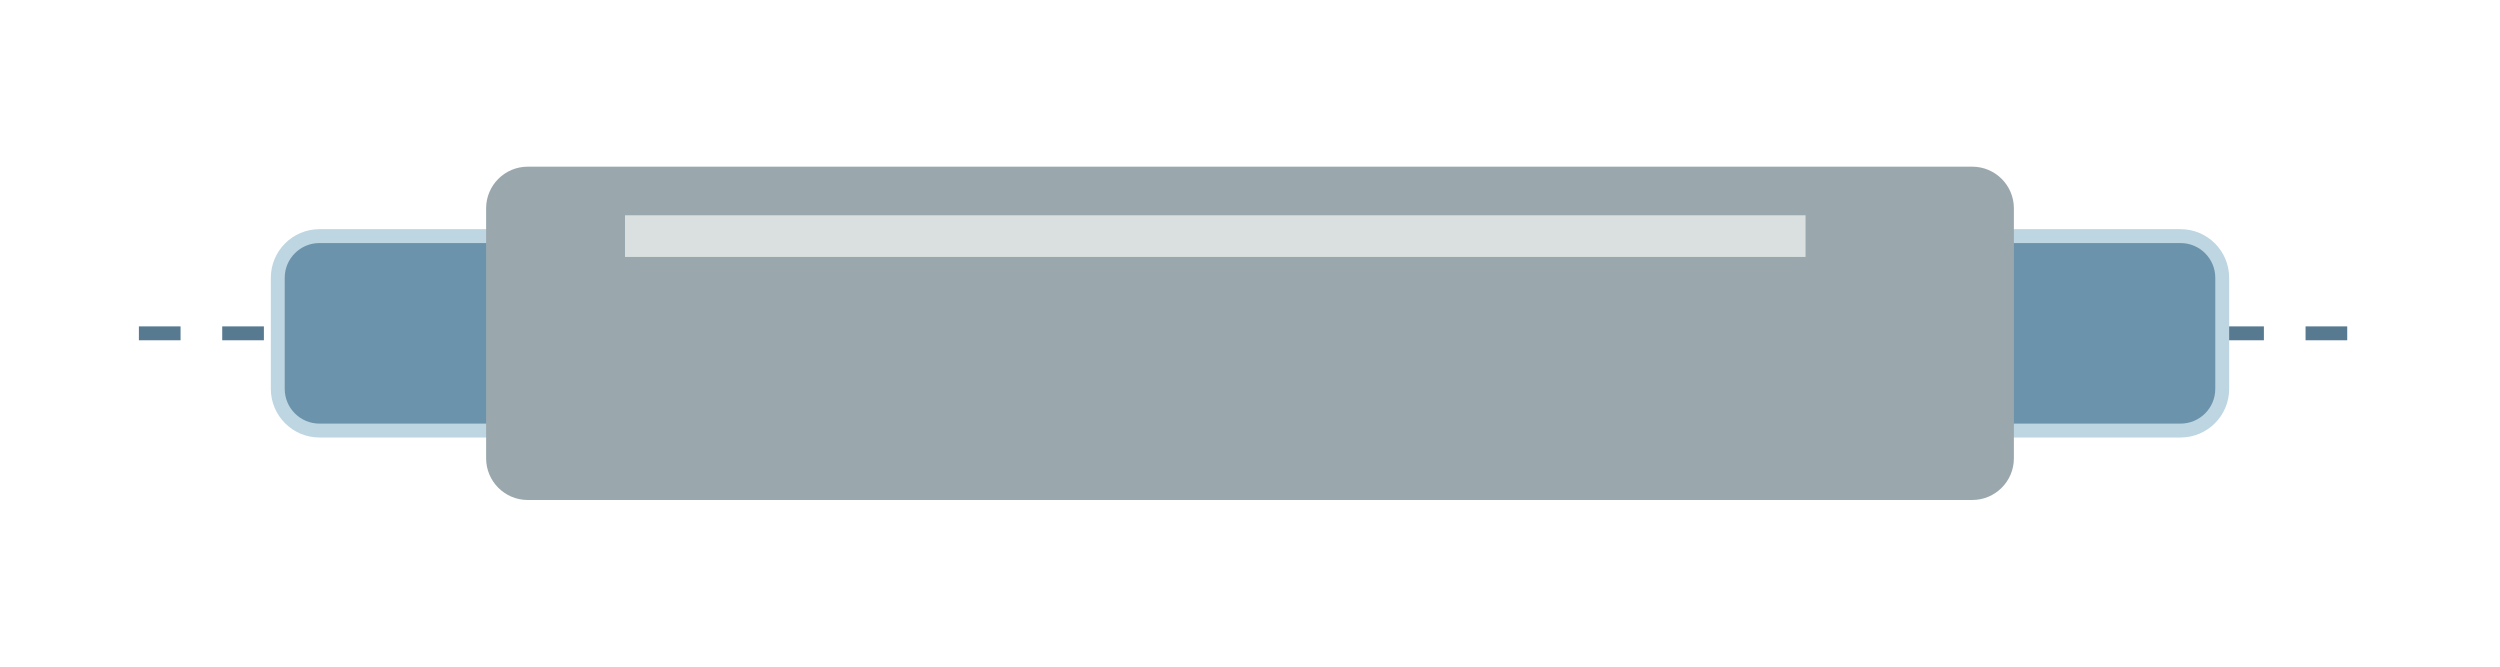
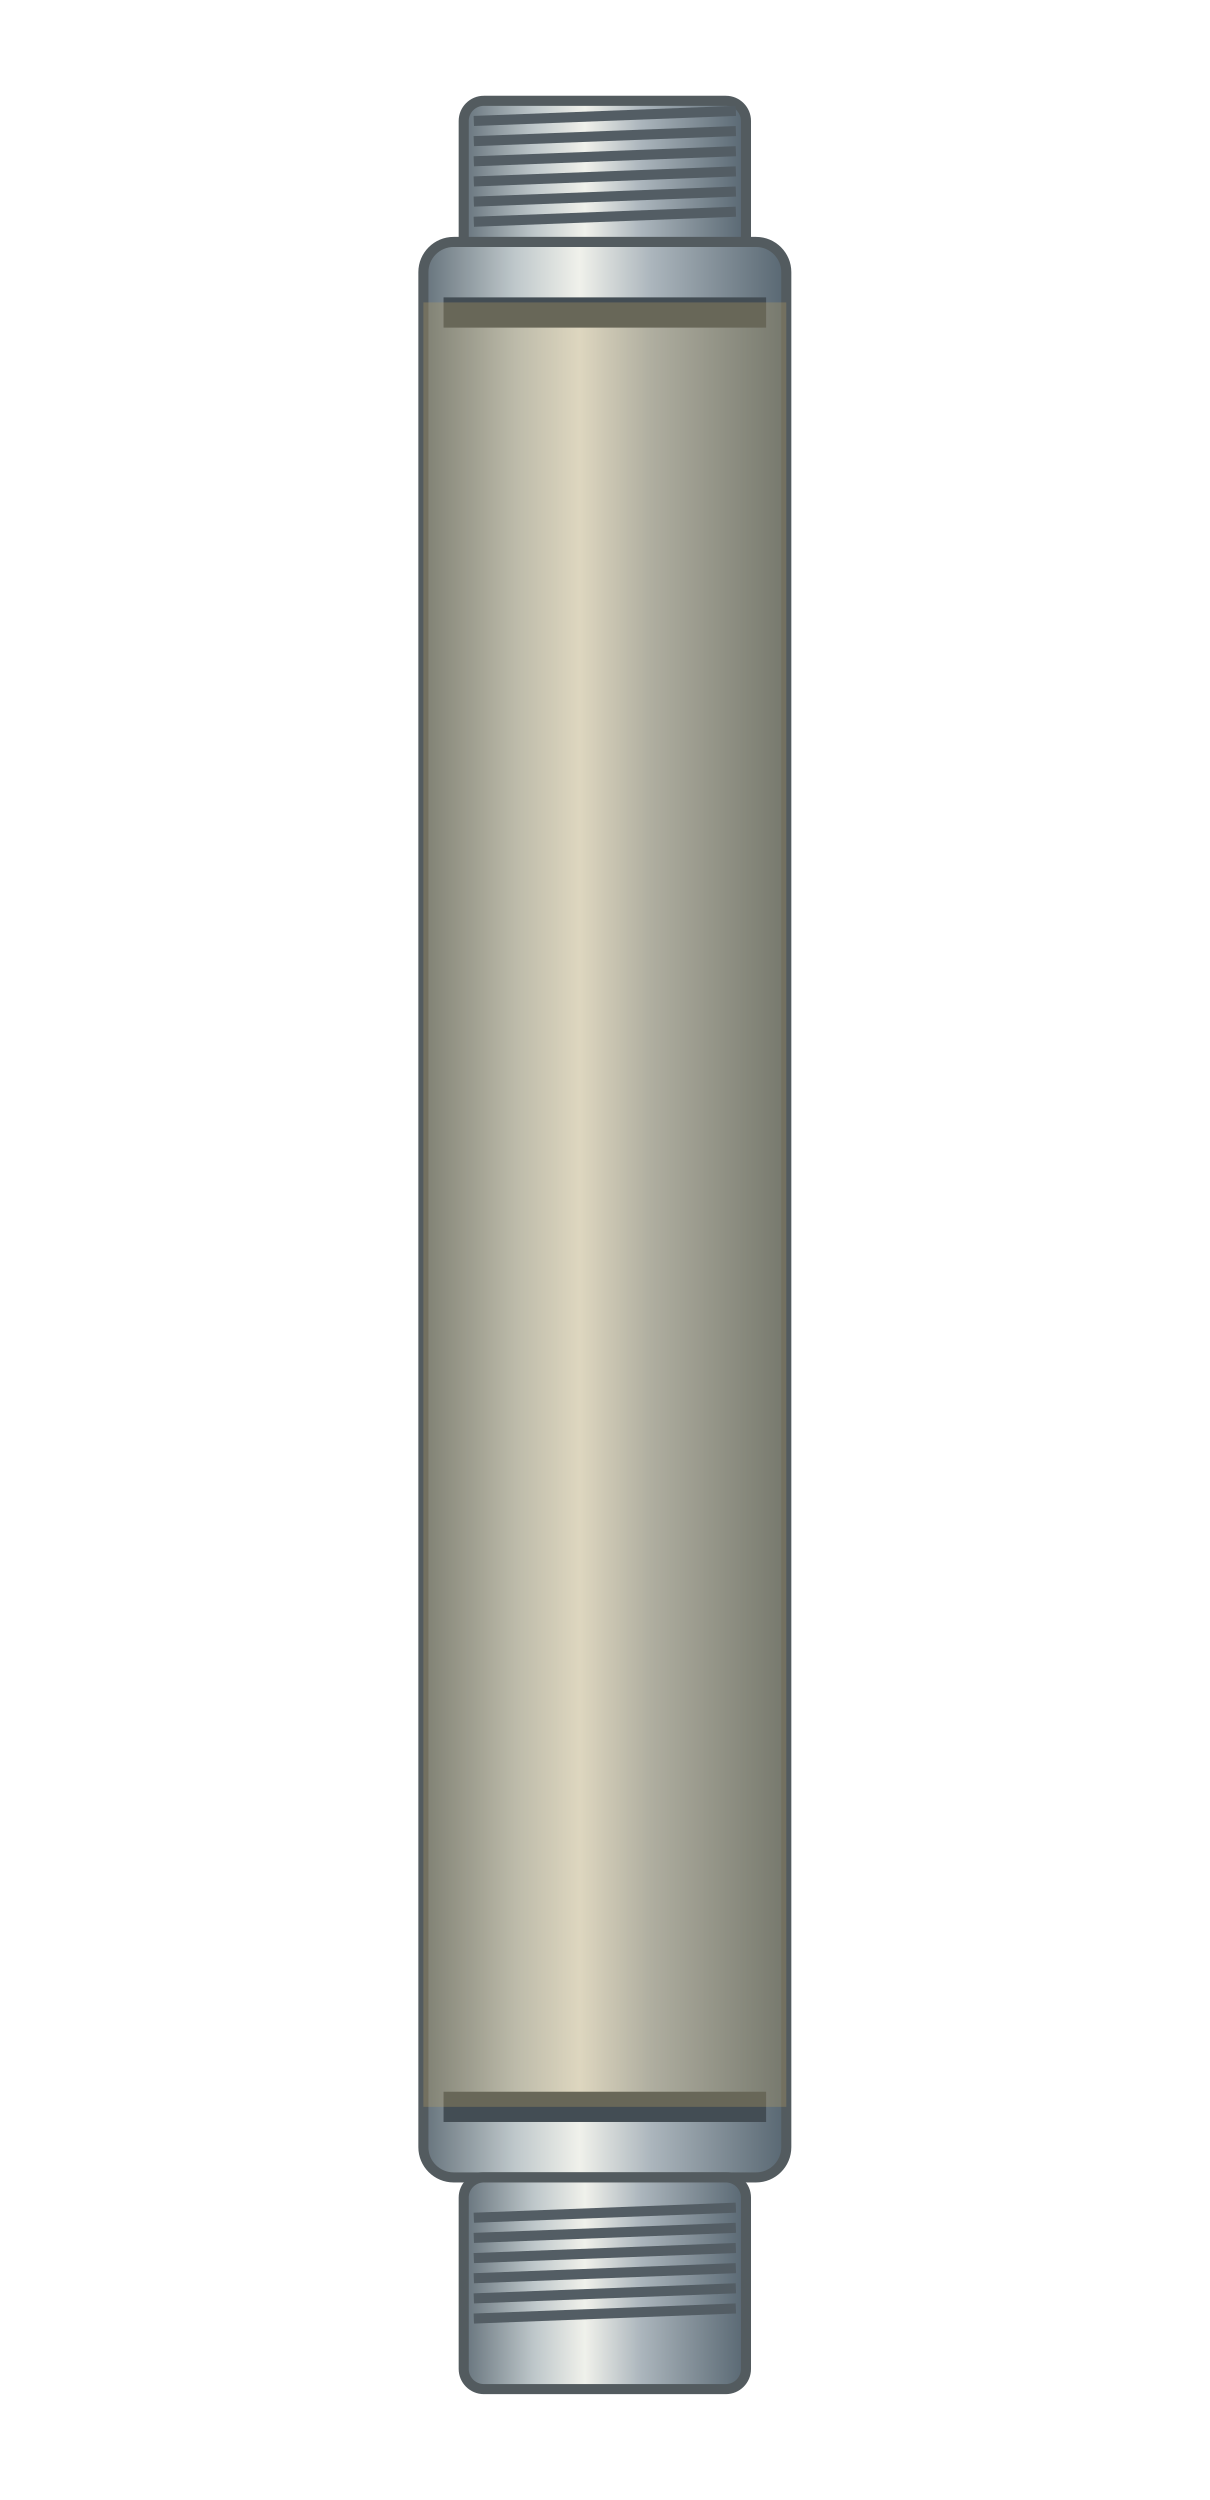
- <svg xmlns="http://www.w3.org/2000/svg" viewBox="0 0 180 48" role="img" aria-label="nmdc schematic">
-   <path d="M10 24H170" stroke="#587a90" stroke-dasharray="3 3" />
-   <rect x="20" y="17" width="140" height="14" rx="3" fill="#6c93ac" stroke="#bed6e1" />
-   <rect x="35" y="12" width="110" height="24" rx="3" fill="#9aa8ae" />
-   <path d="M45 17h85" stroke="#d9e0df" stroke-width="3" />
+ <svg xmlns="http://www.w3.org/2000/svg" viewBox="0 0 120 248" role="img" aria-label="nmdc technical illustration">
+   <defs>
+     <linearGradient id="asset-nmdc-steel">
+       <stop stop-color="#66737c" />
+       <stop offset=".25" stop-color="#bec7ca" />
+       <stop offset=".43" stop-color="#f0f1eb" />
+       <stop offset=".63" stop-color="#abb5bc" />
+       <stop offset="1" stop-color="#586772" />
+     </linearGradient>
+   </defs>
+   <rect x="46" y="10" width="28" height="20" rx="2" fill="url(#asset-nmdc-steel)" stroke="#535b5f" />
+   <path d="M47 12l26 -1" stroke="#535d64" />
+   <path d="M47 14l26 -1" stroke="#535d64" />
+   <path d="M47 16l26 -1" stroke="#535d64" />
+   <path d="M47 18l26 -1" stroke="#535d64" />
+   <path d="M47 20l26 -1" stroke="#535d64" />
+   <path d="M47 22l26 -1" stroke="#535d64" />
+   <rect x="42" y="24" width="36" height="192" rx="3" fill="url(#asset-nmdc-steel)" stroke="#535b5f" />
+   <path d="M44 31H76M44 209H76" stroke="#434d54" stroke-width="3" />
+   <rect x="42" y="30" width="36" height="179" fill="#b89d61" opacity=".32" />
+   <rect x="46" y="216" width="28" height="21" rx="2" fill="url(#asset-nmdc-steel)" stroke="#535b5f" />
+   <path d="M47 220l26 -1" stroke="#535d64" />
+   <path d="M47 222l26 -1" stroke="#535d64" />
+   <path d="M47 224l26 -1" stroke="#535d64" />
+   <path d="M47 226l26 -1" stroke="#535d64" />
+   <path d="M47 228l26 -1" stroke="#535d64" />
+   <path d="M47 230l26 -1" stroke="#535d64" />
</svg>
